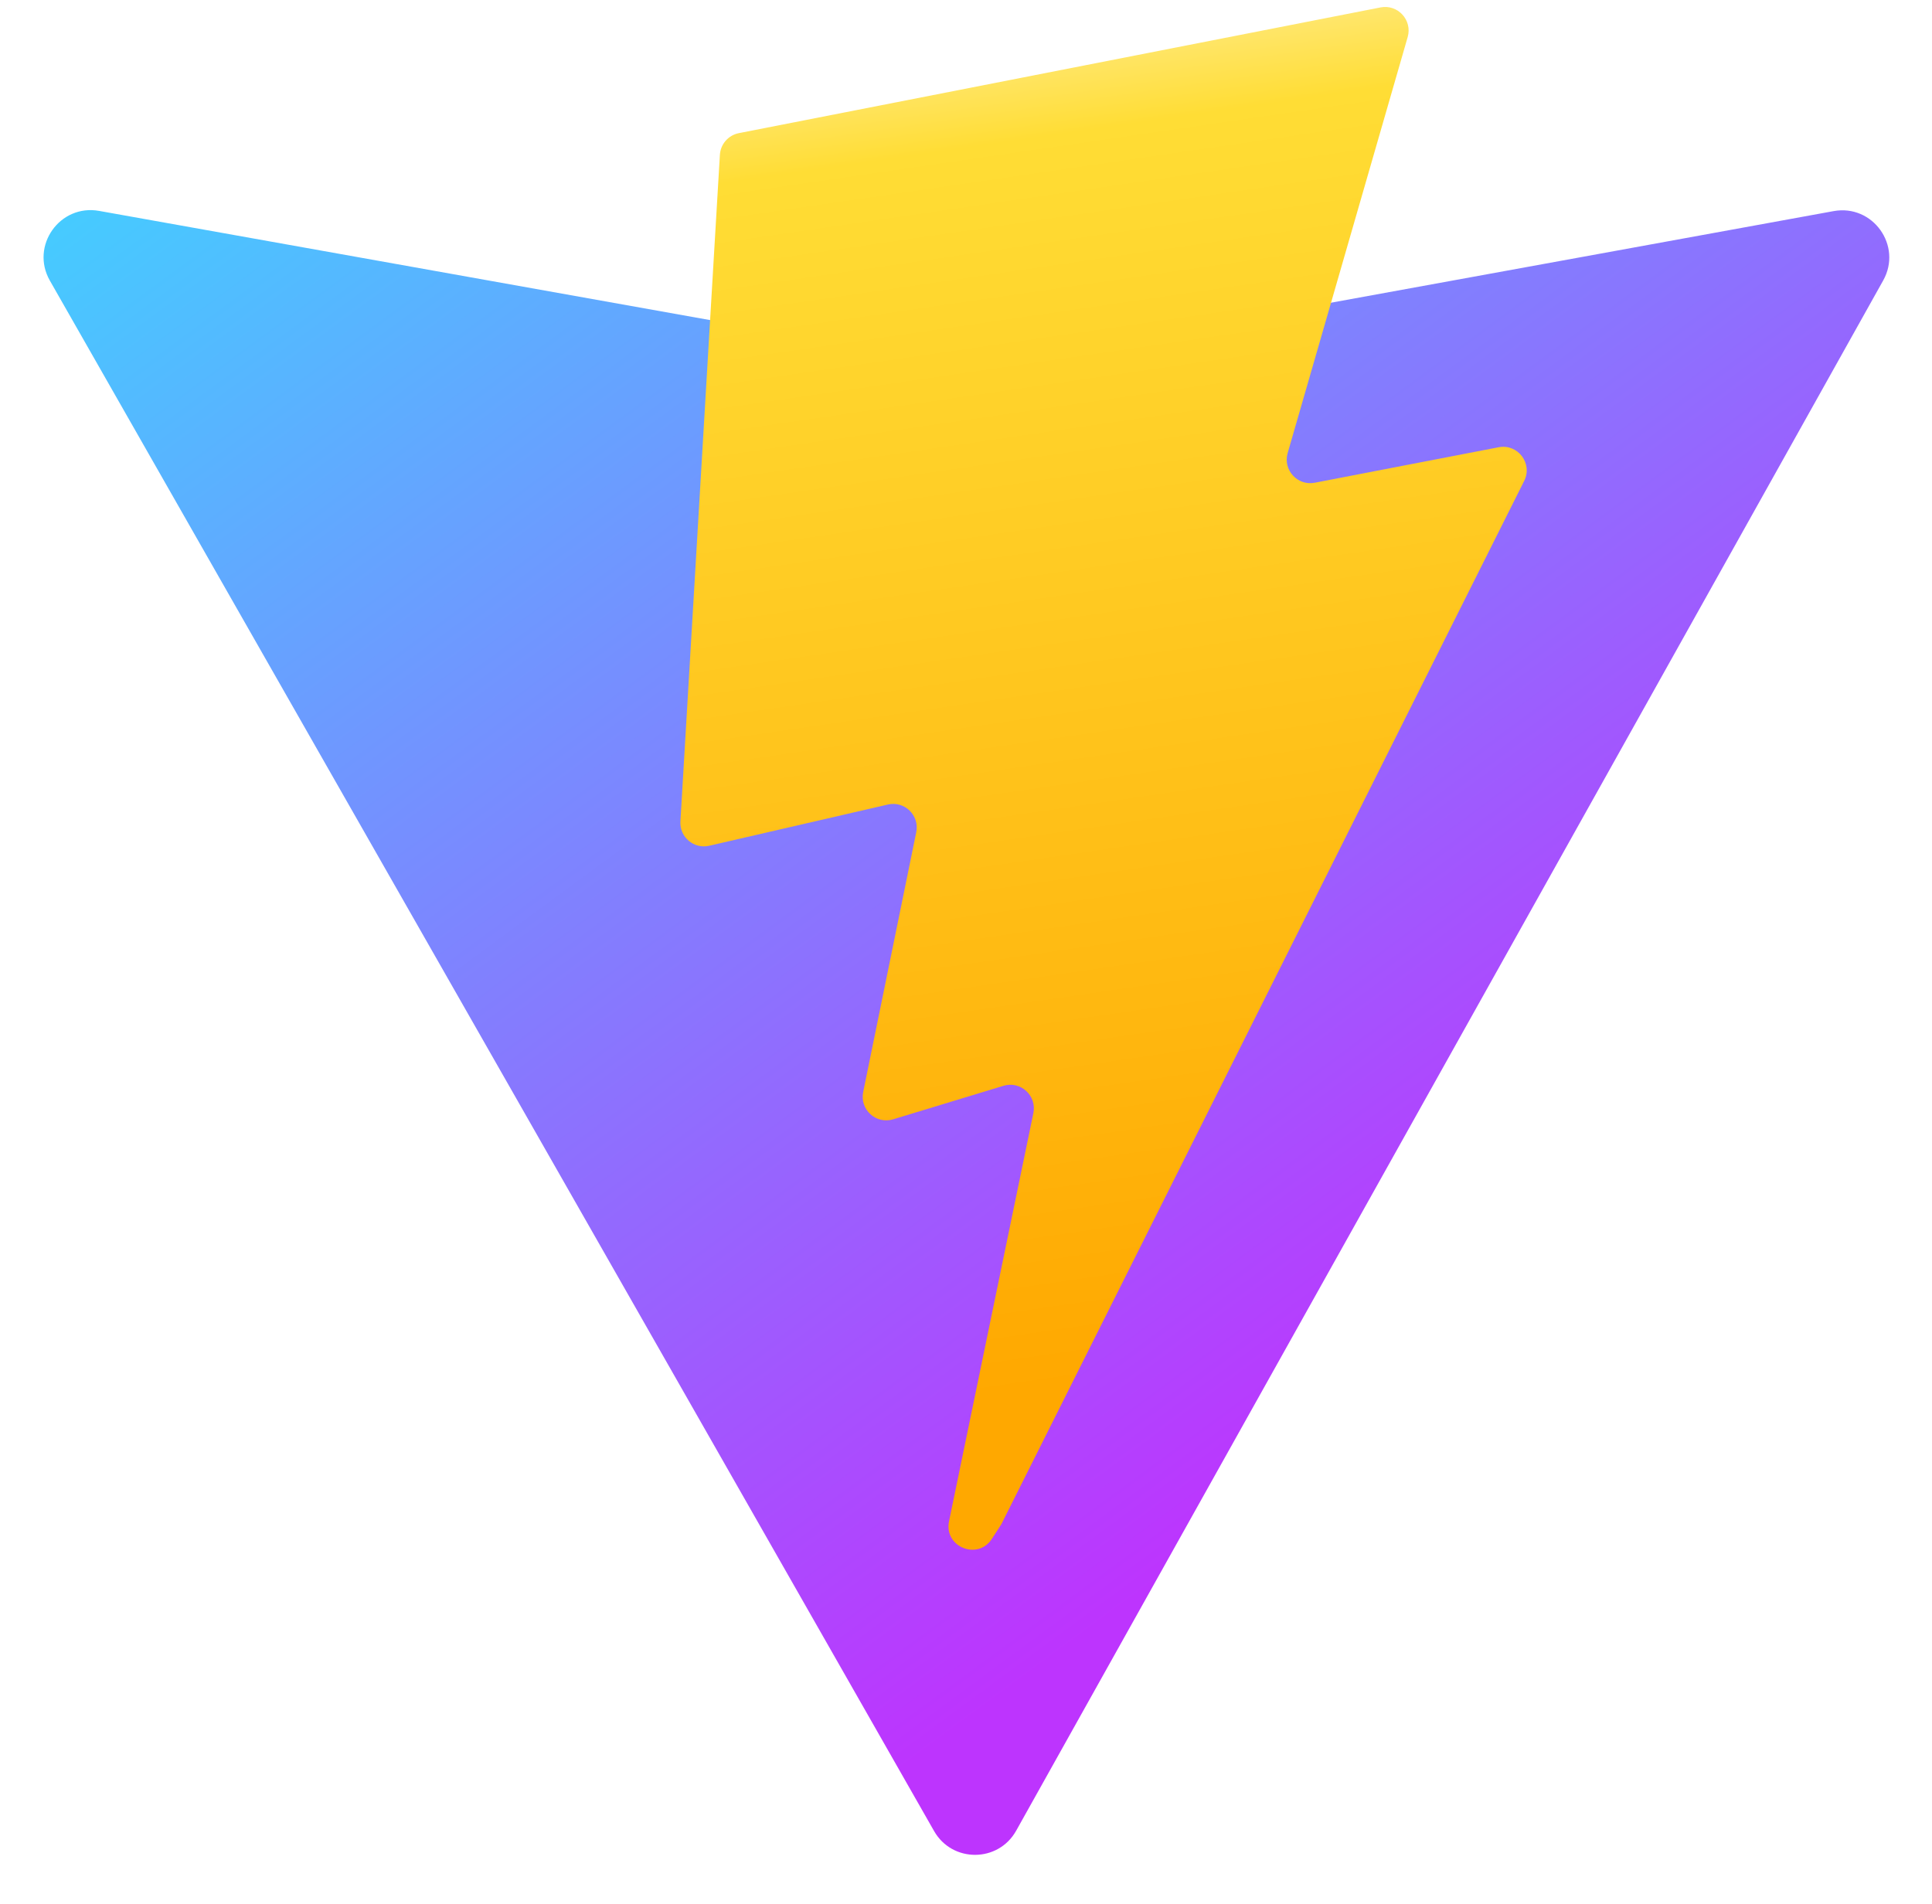
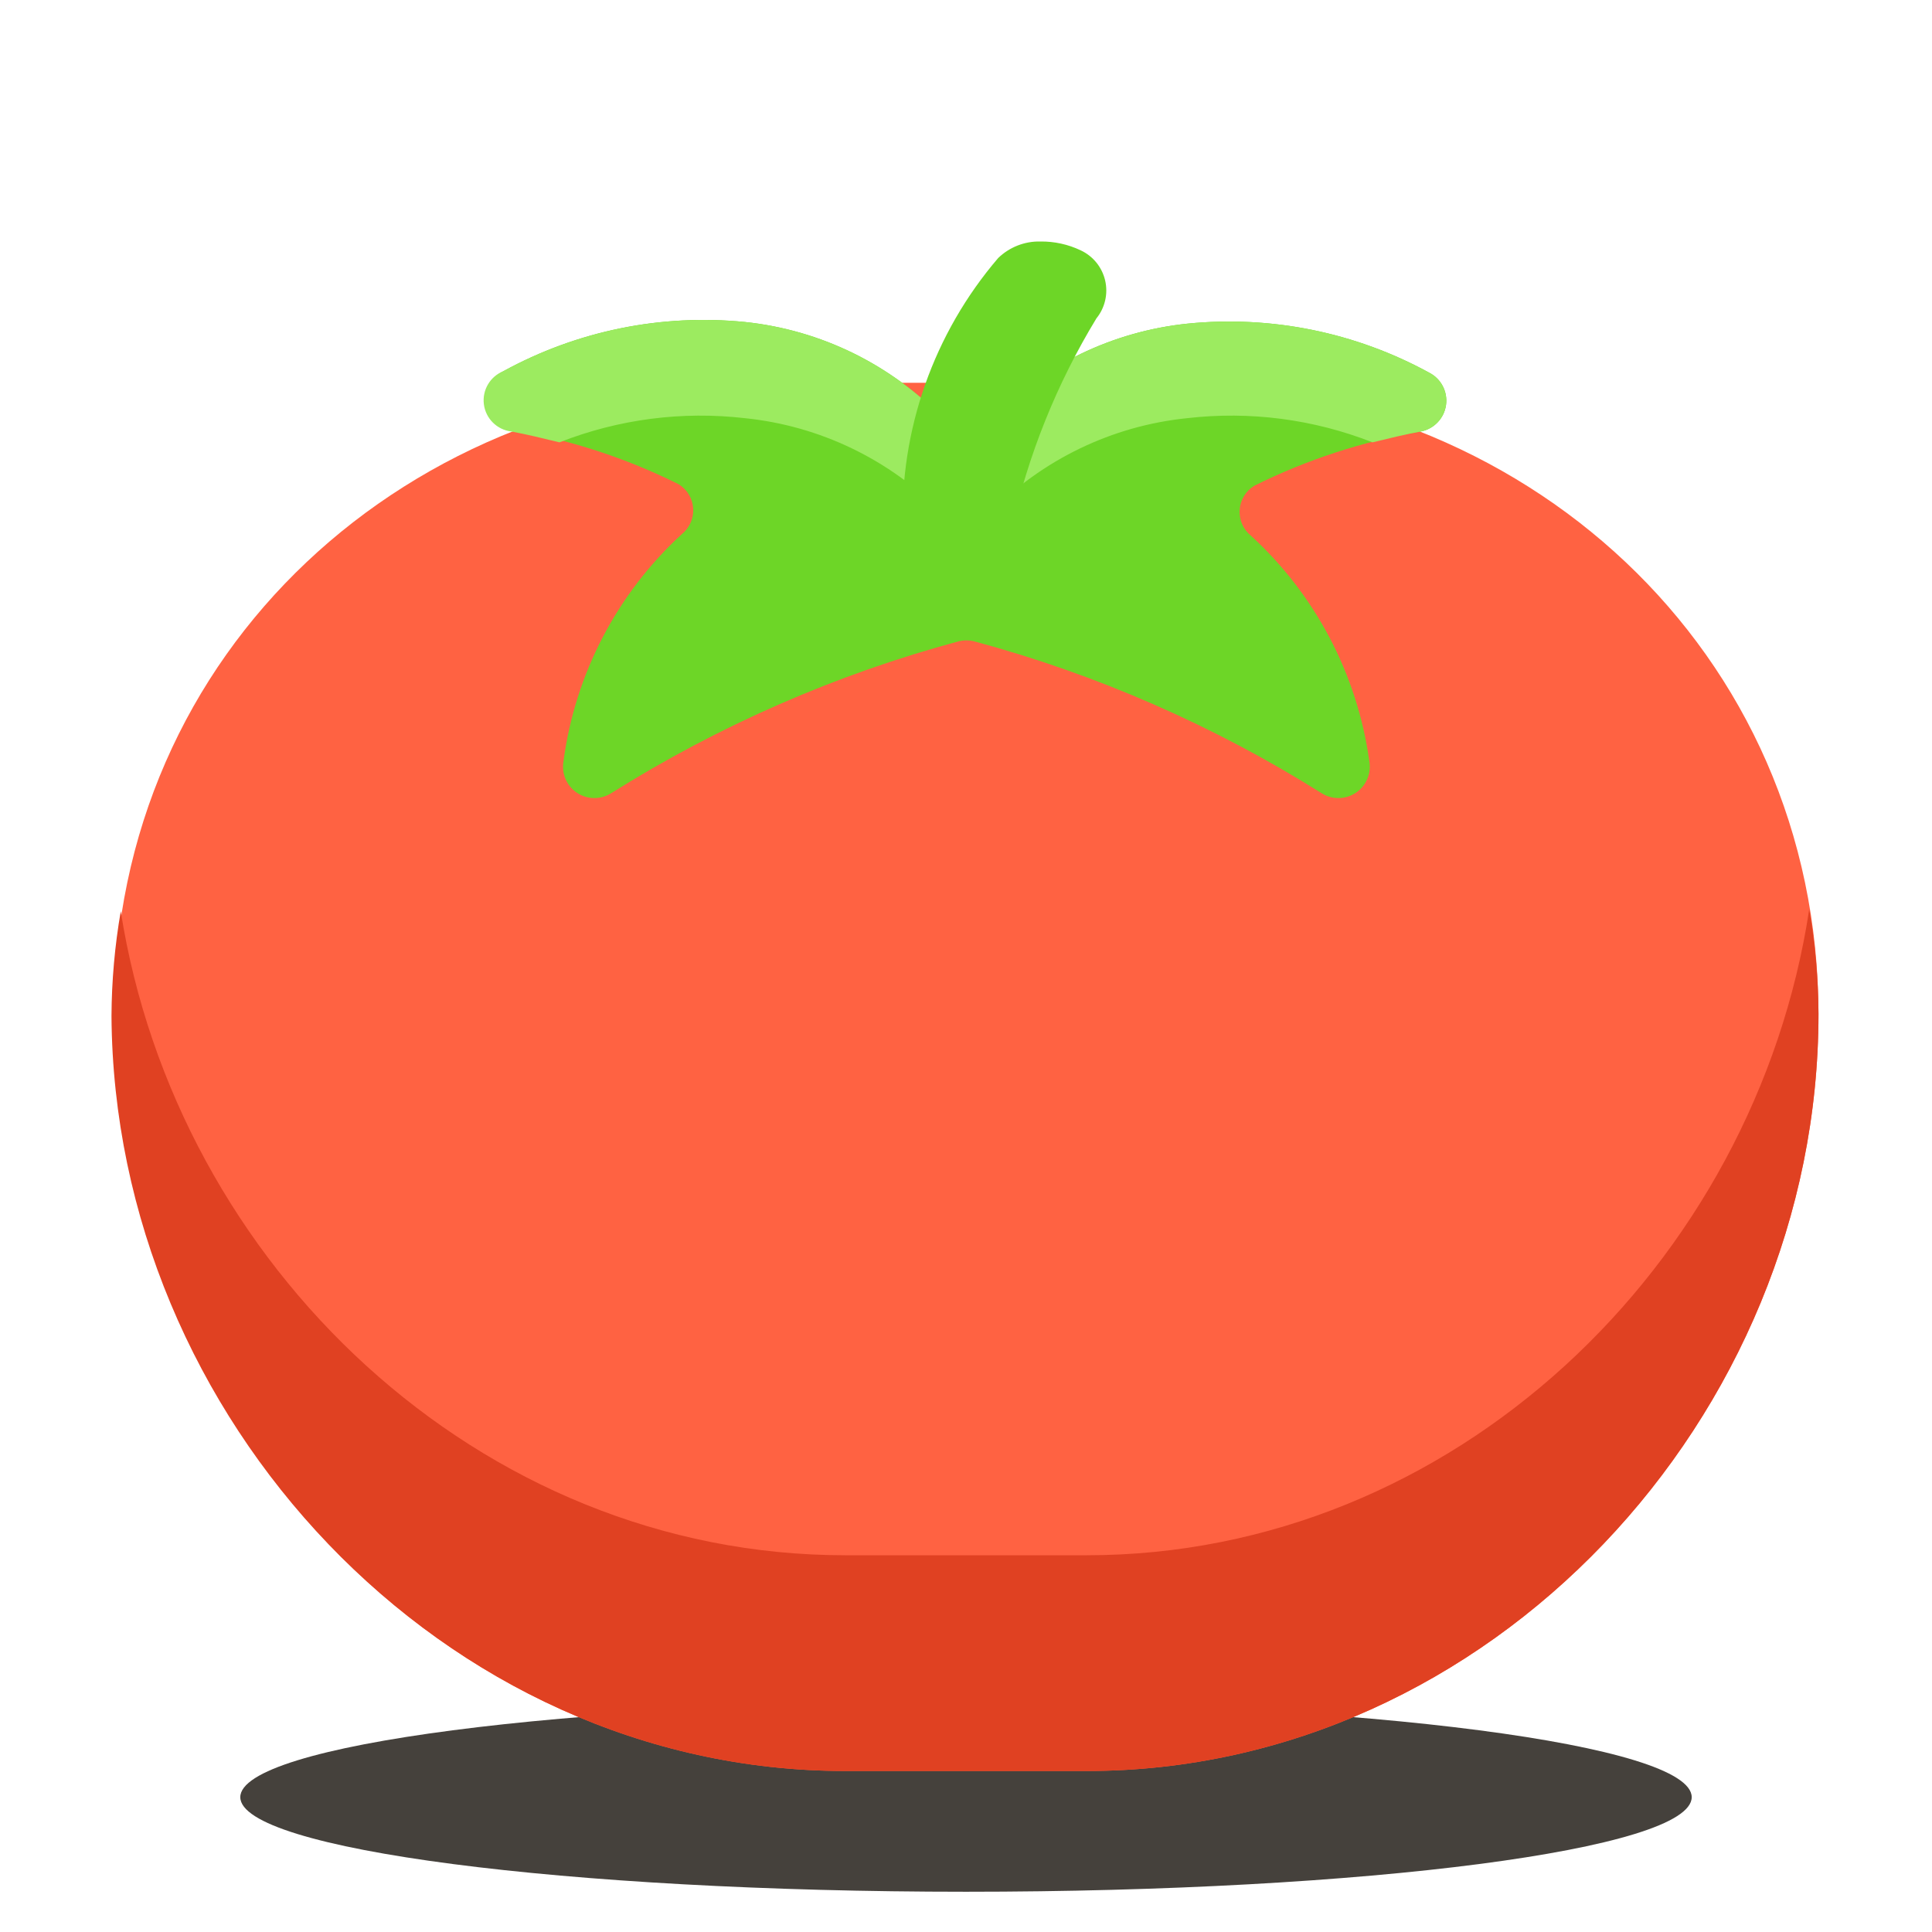
- <svg xmlns="http://www.w3.org/2000/svg" width="410" height="404" viewBox="0 0 410 404" fill="none">
-   <path d="M399.641 59.525L215.643 388.545C211.844 395.338 202.084 395.378 198.228 388.618L10.582 59.556C6.381 52.19 12.68 43.267 21.028 44.759L205.223 77.682C206.398 77.892 207.601 77.89 208.776 77.676L389.119 44.806C397.439 43.289 403.768 52.143 399.641 59.525Z" fill="url(#paint0_linear)" />
-   <path d="M292.965 1.574L156.801 28.255C154.563 28.694 152.906 30.59 152.771 32.866L144.395 174.33C144.198 177.662 147.258 180.248 150.51 179.498L188.42 170.749C191.967 169.931 195.172 173.055 194.443 176.622L183.18 231.775C182.422 235.487 185.907 238.661 189.532 237.56L212.947 230.446C216.577 229.344 220.065 232.527 219.297 236.242L201.398 322.875C200.278 328.294 207.486 331.249 210.492 326.603L212.5 323.5L323.454 102.072C325.312 98.365 322.108 94.137 318.036 94.923L279.014 102.454C275.347 103.161 272.227 99.746 273.262 96.158L298.731 7.867C299.767 4.273 296.636 0.855 292.965 1.574Z" fill="url(#paint1_linear)" />
+ <svg xmlns="http://www.w3.org/2000/svg" t="1628087228131" class="icon" viewBox="0 0 1024 1024" version="1.1" p-id="1372" width="200" height="200">
  <defs>
-     <linearGradient id="paint0_linear" x1="6" y1="33" x2="235" y2="344" gradientUnits="userSpaceOnUse">
-       <stop stop-color="#41D1FF" />
-       <stop offset="1" stop-color="#BD34FE" />
-     </linearGradient>
-     <linearGradient id="paint1_linear" x1="194.651" y1="8.818" x2="236.076" y2="292.989" gradientUnits="userSpaceOnUse">
-       <stop stop-color="#FFEA83" />
-       <stop offset="0.083" stop-color="#FFDD35" />
-       <stop offset="1" stop-color="#FFA800" />
-     </linearGradient>
+     <style type="text/css">@font-face { font-family: "Leelawadee UI Web"; src: url("https://static2.sharepointonline.com/files/fabric/assets/fonts/leelawadeeui-thai/leelawadeeui-light.woff2") format("woff2"), url("https://static2.sharepointonline.com/files/fabric/assets/fonts/leelawadeeui-thai/leelawadeeui-light.woff") format("woff"); font-weight: 100; font-style: normal; font-display: swap; }
+ @font-face { font-family: "Leelawadee UI Web"; src: url("https://static2.sharepointonline.com/files/fabric/assets/fonts/leelawadeeui-thai/leelawadeeui-semilight.woff2") format("woff2"), url("https://static2.sharepointonline.com/files/fabric/assets/fonts/leelawadeeui-thai/leelawadeeui-semilight.woff") format("woff"); font-weight: 300; font-style: normal; font-display: swap; }
+ @font-face { font-family: "Leelawadee UI Web"; src: url("https://static2.sharepointonline.com/files/fabric/assets/fonts/leelawadeeui-thai/leelawadeeui-regular.woff2") format("woff2"), url("https://static2.sharepointonline.com/files/fabric/assets/fonts/leelawadeeui-thai/leelawadeeui-regular.woff") format("woff"); font-weight: 400; font-style: normal; font-display: swap; }
+ @font-face { font-family: "Leelawadee UI Web"; src: url("https://static2.sharepointonline.com/files/fabric/assets/fonts/leelawadeeui-thai/leelawadeeui-semibold.woff2") format("woff2"), url("https://static2.sharepointonline.com/files/fabric/assets/fonts/leelawadeeui-thai/leelawadeeui-semibold.woff") format("woff"); font-weight: 600; font-style: normal; font-display: swap; }
+ @font-face { font-family: "Leelawadee UI Web"; src: url("https://static2.sharepointonline.com/files/fabric/assets/fonts/leelawadeeui-thai/leelawadeeui-bold.woff2") format("woff2"), url("https://static2.sharepointonline.com/files/fabric/assets/fonts/leelawadeeui-thai/leelawadeeui-bold.woff") format("woff"); font-weight: 700; font-style: normal; font-display: swap; }
+ @font-face { font-family: "Segoe UI Web (Arabic)"; src: url("https://static2.sharepointonline.com/files/fabric/assets/fonts/segoeui-arabic/segoeui-light.woff2") format("woff2"), url("https://static2.sharepointonline.com/files/fabric/assets/fonts/segoeui-arabic/segoeui-light.woff") format("woff"); font-weight: 100; font-style: normal; font-display: swap; }
+ @font-face { font-family: "Segoe UI Web (Arabic)"; src: url("https://static2.sharepointonline.com/files/fabric/assets/fonts/segoeui-arabic/segoeui-semilight.woff2") format("woff2"), url("https://static2.sharepointonline.com/files/fabric/assets/fonts/segoeui-arabic/segoeui-semilight.woff") format("woff"); font-weight: 300; font-style: normal; font-display: swap; }
+ @font-face { font-family: "Segoe UI Web (Arabic)"; src: url("https://static2.sharepointonline.com/files/fabric/assets/fonts/segoeui-arabic/segoeui-regular.woff2") format("woff2"), url("https://static2.sharepointonline.com/files/fabric/assets/fonts/segoeui-arabic/segoeui-regular.woff") format("woff"); font-weight: 400; font-style: normal; font-display: swap; }
+ @font-face { font-family: "Segoe UI Web (Arabic)"; src: url("https://static2.sharepointonline.com/files/fabric/assets/fonts/segoeui-arabic/segoeui-semibold.woff2") format("woff2"), url("https://static2.sharepointonline.com/files/fabric/assets/fonts/segoeui-arabic/segoeui-semibold.woff") format("woff"); font-weight: 600; font-style: normal; font-display: swap; }
+ @font-face { font-family: "Segoe UI Web (Arabic)"; src: url("https://static2.sharepointonline.com/files/fabric/assets/fonts/segoeui-arabic/segoeui-bold.woff2") format("woff2"), url("https://static2.sharepointonline.com/files/fabric/assets/fonts/segoeui-arabic/segoeui-bold.woff") format("woff"); font-weight: 700; font-style: normal; font-display: swap; }
+ @font-face { font-family: "Segoe UI Web (Cyrillic)"; src: url("https://static2.sharepointonline.com/files/fabric/assets/fonts/segoeui-cyrillic/segoeui-light.woff2") format("woff2"), url("https://static2.sharepointonline.com/files/fabric/assets/fonts/segoeui-cyrillic/segoeui-light.woff") format("woff"); font-weight: 100; font-style: normal; font-display: swap; }
+ @font-face { font-family: "Segoe UI Web (Cyrillic)"; src: url("https://static2.sharepointonline.com/files/fabric/assets/fonts/segoeui-cyrillic/segoeui-semilight.woff2") format("woff2"), url("https://static2.sharepointonline.com/files/fabric/assets/fonts/segoeui-cyrillic/segoeui-semilight.woff") format("woff"); font-weight: 300; font-style: normal; font-display: swap; }
+ @font-face { font-family: "Segoe UI Web (Cyrillic)"; src: url("https://static2.sharepointonline.com/files/fabric/assets/fonts/segoeui-cyrillic/segoeui-regular.woff2") format("woff2"), url("https://static2.sharepointonline.com/files/fabric/assets/fonts/segoeui-cyrillic/segoeui-regular.woff") format("woff"); font-weight: 400; font-style: normal; font-display: swap; }
+ @font-face { font-family: "Segoe UI Web (Cyrillic)"; src: url("https://static2.sharepointonline.com/files/fabric/assets/fonts/segoeui-cyrillic/segoeui-semibold.woff2") format("woff2"), url("https://static2.sharepointonline.com/files/fabric/assets/fonts/segoeui-cyrillic/segoeui-semibold.woff") format("woff"); font-weight: 600; font-style: normal; font-display: swap; }
+ @font-face { font-family: "Segoe UI Web (Cyrillic)"; src: url("https://static2.sharepointonline.com/files/fabric/assets/fonts/segoeui-cyrillic/segoeui-bold.woff2") format("woff2"), url("https://static2.sharepointonline.com/files/fabric/assets/fonts/segoeui-cyrillic/segoeui-bold.woff") format("woff"); font-weight: 700; font-style: normal; font-display: swap; }
+ @font-face { font-family: "Segoe UI Web (East European)"; src: url("https://static2.sharepointonline.com/files/fabric/assets/fonts/segoeui-easteuropean/segoeui-light.woff2") format("woff2"), url("https://static2.sharepointonline.com/files/fabric/assets/fonts/segoeui-easteuropean/segoeui-light.woff") format("woff"); font-weight: 100; font-style: normal; font-display: swap; }
+ @font-face { font-family: "Segoe UI Web (East European)"; src: url("https://static2.sharepointonline.com/files/fabric/assets/fonts/segoeui-easteuropean/segoeui-semilight.woff2") format("woff2"), url("https://static2.sharepointonline.com/files/fabric/assets/fonts/segoeui-easteuropean/segoeui-semilight.woff") format("woff"); font-weight: 300; font-style: normal; font-display: swap; }
+ @font-face { font-family: "Segoe UI Web (East European)"; src: url("https://static2.sharepointonline.com/files/fabric/assets/fonts/segoeui-easteuropean/segoeui-regular.woff2") format("woff2"), url("https://static2.sharepointonline.com/files/fabric/assets/fonts/segoeui-easteuropean/segoeui-regular.woff") format("woff"); font-weight: 400; font-style: normal; font-display: swap; }
+ @font-face { font-family: "Segoe UI Web (East European)"; src: url("https://static2.sharepointonline.com/files/fabric/assets/fonts/segoeui-easteuropean/segoeui-semibold.woff2") format("woff2"), url("https://static2.sharepointonline.com/files/fabric/assets/fonts/segoeui-easteuropean/segoeui-semibold.woff") format("woff"); font-weight: 600; font-style: normal; font-display: swap; }
+ @font-face { font-family: "Segoe UI Web (East European)"; src: url("https://static2.sharepointonline.com/files/fabric/assets/fonts/segoeui-easteuropean/segoeui-bold.woff2") format("woff2"), url("https://static2.sharepointonline.com/files/fabric/assets/fonts/segoeui-easteuropean/segoeui-bold.woff") format("woff"); font-weight: 700; font-style: normal; font-display: swap; }
+ @font-face { font-family: "Segoe UI Web (Greek)"; src: url("https://static2.sharepointonline.com/files/fabric/assets/fonts/segoeui-greek/segoeui-light.woff2") format("woff2"), url("https://static2.sharepointonline.com/files/fabric/assets/fonts/segoeui-greek/segoeui-light.woff") format("woff"); font-weight: 100; font-style: normal; font-display: swap; }
+ @font-face { font-family: "Segoe UI Web (Greek)"; src: url("https://static2.sharepointonline.com/files/fabric/assets/fonts/segoeui-greek/segoeui-semilight.woff2") format("woff2"), url("https://static2.sharepointonline.com/files/fabric/assets/fonts/segoeui-greek/segoeui-semilight.woff") format("woff"); font-weight: 300; font-style: normal; font-display: swap; }
+ @font-face { font-family: "Segoe UI Web (Greek)"; src: url("https://static2.sharepointonline.com/files/fabric/assets/fonts/segoeui-greek/segoeui-regular.woff2") format("woff2"), url("https://static2.sharepointonline.com/files/fabric/assets/fonts/segoeui-greek/segoeui-regular.woff") format("woff"); font-weight: 400; font-style: normal; font-display: swap; }
+ @font-face { font-family: "Segoe UI Web (Greek)"; src: url("https://static2.sharepointonline.com/files/fabric/assets/fonts/segoeui-greek/segoeui-semibold.woff2") format("woff2"), url("https://static2.sharepointonline.com/files/fabric/assets/fonts/segoeui-greek/segoeui-semibold.woff") format("woff"); font-weight: 600; font-style: normal; font-display: swap; }
+ @font-face { font-family: "Segoe UI Web (Greek)"; src: url("https://static2.sharepointonline.com/files/fabric/assets/fonts/segoeui-greek/segoeui-bold.woff2") format("woff2"), url("https://static2.sharepointonline.com/files/fabric/assets/fonts/segoeui-greek/segoeui-bold.woff") format("woff"); font-weight: 700; font-style: normal; font-display: swap; }
+ @font-face { font-family: "Segoe UI Web (Hebrew)"; src: url("https://static2.sharepointonline.com/files/fabric/assets/fonts/segoeui-hebrew/segoeui-light.woff2") format("woff2"), url("https://static2.sharepointonline.com/files/fabric/assets/fonts/segoeui-hebrew/segoeui-light.woff") format("woff"); font-weight: 100; font-style: normal; font-display: swap; }
+ @font-face { font-family: "Segoe UI Web (Hebrew)"; src: url("https://static2.sharepointonline.com/files/fabric/assets/fonts/segoeui-hebrew/segoeui-semilight.woff2") format("woff2"), url("https://static2.sharepointonline.com/files/fabric/assets/fonts/segoeui-hebrew/segoeui-semilight.woff") format("woff"); font-weight: 300; font-style: normal; font-display: swap; }
+ @font-face { font-family: "Segoe UI Web (Hebrew)"; src: url("https://static2.sharepointonline.com/files/fabric/assets/fonts/segoeui-hebrew/segoeui-regular.woff2") format("woff2"), url("https://static2.sharepointonline.com/files/fabric/assets/fonts/segoeui-hebrew/segoeui-regular.woff") format("woff"); font-weight: 400; font-style: normal; font-display: swap; }
+ @font-face { font-family: "Segoe UI Web (Hebrew)"; src: url("https://static2.sharepointonline.com/files/fabric/assets/fonts/segoeui-hebrew/segoeui-semibold.woff2") format("woff2"), url("https://static2.sharepointonline.com/files/fabric/assets/fonts/segoeui-hebrew/segoeui-semibold.woff") format("woff"); font-weight: 600; font-style: normal; font-display: swap; }
+ @font-face { font-family: "Segoe UI Web (Hebrew)"; src: url("https://static2.sharepointonline.com/files/fabric/assets/fonts/segoeui-hebrew/segoeui-bold.woff2") format("woff2"), url("https://static2.sharepointonline.com/files/fabric/assets/fonts/segoeui-hebrew/segoeui-bold.woff") format("woff"); font-weight: 700; font-style: normal; font-display: swap; }
+ @font-face { font-family: "Segoe UI Web (Vietnamese)"; src: url("https://static2.sharepointonline.com/files/fabric/assets/fonts/segoeui-vietnamese/segoeui-light.woff2") format("woff2"), url("https://static2.sharepointonline.com/files/fabric/assets/fonts/segoeui-vietnamese/segoeui-light.woff") format("woff"); font-weight: 100; font-style: normal; font-display: swap; }
+ @font-face { font-family: "Segoe UI Web (Vietnamese)"; src: url("https://static2.sharepointonline.com/files/fabric/assets/fonts/segoeui-vietnamese/segoeui-semilight.woff2") format("woff2"), url("https://static2.sharepointonline.com/files/fabric/assets/fonts/segoeui-vietnamese/segoeui-semilight.woff") format("woff"); font-weight: 300; font-style: normal; font-display: swap; }
+ @font-face { font-family: "Segoe UI Web (Vietnamese)"; src: url("https://static2.sharepointonline.com/files/fabric/assets/fonts/segoeui-vietnamese/segoeui-regular.woff2") format("woff2"), url("https://static2.sharepointonline.com/files/fabric/assets/fonts/segoeui-vietnamese/segoeui-regular.woff") format("woff"); font-weight: 400; font-style: normal; font-display: swap; }
+ @font-face { font-family: "Segoe UI Web (Vietnamese)"; src: url("https://static2.sharepointonline.com/files/fabric/assets/fonts/segoeui-vietnamese/segoeui-semibold.woff2") format("woff2"), url("https://static2.sharepointonline.com/files/fabric/assets/fonts/segoeui-vietnamese/segoeui-semibold.woff") format("woff"); font-weight: 600; font-style: normal; font-display: swap; }
+ @font-face { font-family: "Segoe UI Web (Vietnamese)"; src: url("https://static2.sharepointonline.com/files/fabric/assets/fonts/segoeui-vietnamese/segoeui-bold.woff2") format("woff2"), url("https://static2.sharepointonline.com/files/fabric/assets/fonts/segoeui-vietnamese/segoeui-bold.woff") format("woff"); font-weight: 700; font-style: normal; font-display: swap; }
+ @font-face { font-family: "Segoe UI Web (West European)"; src: local("Segoe UI Light"), url("https://static2.sharepointonline.com/files/fabric/assets/fonts/segoeui-westeuropean/segoeui-light.woff2") format("woff2"), url("https://static2.sharepointonline.com/files/fabric/assets/fonts/segoeui-westeuropean/segoeui-light.woff") format("woff"); font-weight: 100; font-style: normal; font-display: swap; }
+ @font-face { font-family: "Segoe UI Web (West European)"; src: local("Segoe UI SemiLight"), url("https://static2.sharepointonline.com/files/fabric/assets/fonts/segoeui-westeuropean/segoeui-semilight.woff2") format("woff2"), url("https://static2.sharepointonline.com/files/fabric/assets/fonts/segoeui-westeuropean/segoeui-semilight.woff") format("woff"); font-weight: 300; font-style: normal; font-display: swap; }
+ @font-face { font-family: "Segoe UI Web (West European)"; src: local("Segoe UI"), url("https://static2.sharepointonline.com/files/fabric/assets/fonts/segoeui-westeuropean/segoeui-regular.woff2") format("woff2"), url("https://static2.sharepointonline.com/files/fabric/assets/fonts/segoeui-westeuropean/segoeui-regular.woff") format("woff"); font-weight: 400; font-style: normal; font-display: swap; }
+ @font-face { font-family: "Segoe UI Web (West European)"; src: local("Segoe UI SemiBold"), url("https://static2.sharepointonline.com/files/fabric/assets/fonts/segoeui-westeuropean/segoeui-semibold.woff2") format("woff2"), url("https://static2.sharepointonline.com/files/fabric/assets/fonts/segoeui-westeuropean/segoeui-semibold.woff") format("woff"); font-weight: 600; font-style: normal; font-display: swap; }
+ @font-face { font-family: "Segoe UI Web (West European)"; src: local("Segoe UI Bold"), url("https://static2.sharepointonline.com/files/fabric/assets/fonts/segoeui-westeuropean/segoeui-bold.woff2") format("woff2"), url("https://static2.sharepointonline.com/files/fabric/assets/fonts/segoeui-westeuropean/segoeui-bold.woff") format("woff"); font-weight: 700; font-style: normal; font-display: swap; }
+ @font-face { src: url("https://static2.sharepointonline.com/files/fabric/assets/fonts/selawik/selawik-light.woff2") format("woff2"), url("https://static2.sharepointonline.com/files/fabric/assets/fonts/selawik/selawik-light.woff") format("woff"); font-weight: 100; font-style: normal; font-display: swap; }
+ @font-face { src: url("https://static2.sharepointonline.com/files/fabric/assets/fonts/selawik/selawik-semilight.woff2") format("woff2"), url("https://static2.sharepointonline.com/files/fabric/assets/fonts/selawik/selawik-semilight.woff") format("woff"); font-weight: 300; font-style: normal; font-display: swap; }
+ @font-face { src: url("https://static2.sharepointonline.com/files/fabric/assets/fonts/selawik/selawik-regular.woff2") format("woff2"), url("https://static2.sharepointonline.com/files/fabric/assets/fonts/selawik/selawik-regular.woff") format("woff"); font-weight: 400; font-style: normal; font-display: swap; }
+ @font-face { src: url("https://static2.sharepointonline.com/files/fabric/assets/fonts/selawik/selawik-semibold.woff2") format("woff2"), url("https://static2.sharepointonline.com/files/fabric/assets/fonts/selawik/selawik-semibold.woff") format("woff"); font-weight: 600; font-style: normal; font-display: swap; }
+ @font-face { src: url("https://static2.sharepointonline.com/files/fabric/assets/fonts/selawik/selawik-bold.woff2") format("woff2"), url("https://static2.sharepointonline.com/files/fabric/assets/fonts/selawik/selawik-bold.woff") format("woff"); font-weight: 700; font-style: normal; font-display: swap; }
+ @font-face { font-family: "Segoe UI Web (Armenian)"; src: url("https://static2.sharepointonline.com/files/fabric/assets/fonts/segoeui-armenian/segoeui-light.woff2") format("woff2"), url("https://static2.sharepointonline.com/files/fabric/assets/fonts/segoeui-armenian/segoeui-light.woff") format("woff"); font-weight: 100; font-style: normal; font-display: swap; }
+ @font-face { font-family: "Segoe UI Web (Armenian)"; src: url("https://static2.sharepointonline.com/files/fabric/assets/fonts/segoeui-armenian/segoeui-semilight.woff2") format("woff2"), url("https://static2.sharepointonline.com/files/fabric/assets/fonts/segoeui-armenian/segoeui-semilight.woff") format("woff"); font-weight: 300; font-style: normal; font-display: swap; }
+ @font-face { font-family: "Segoe UI Web (Armenian)"; src: url("https://static2.sharepointonline.com/files/fabric/assets/fonts/segoeui-armenian/segoeui-regular.woff2") format("woff2"), url("https://static2.sharepointonline.com/files/fabric/assets/fonts/segoeui-armenian/segoeui-regular.woff") format("woff"); font-weight: 400; font-style: normal; font-display: swap; }
+ @font-face { font-family: "Segoe UI Web (Armenian)"; src: url("https://static2.sharepointonline.com/files/fabric/assets/fonts/segoeui-armenian/segoeui-semibold.woff2") format("woff2"), url("https://static2.sharepointonline.com/files/fabric/assets/fonts/segoeui-armenian/segoeui-semibold.woff") format("woff"); font-weight: 600; font-style: normal; font-display: swap; }
+ @font-face { font-family: "Segoe UI Web (Armenian)"; src: url("https://static2.sharepointonline.com/files/fabric/assets/fonts/segoeui-armenian/segoeui-bold.woff2") format("woff2"), url("https://static2.sharepointonline.com/files/fabric/assets/fonts/segoeui-armenian/segoeui-bold.woff") format("woff"); font-weight: 700; font-style: normal; font-display: swap; }
+ @font-face { font-family: "Segoe UI Web (Georgian)"; src: url("https://static2.sharepointonline.com/files/fabric/assets/fonts/segoeui-georgian/segoeui-light.woff2") format("woff2"), url("https://static2.sharepointonline.com/files/fabric/assets/fonts/segoeui-georgian/segoeui-light.woff") format("woff"); font-weight: 100; font-style: normal; font-display: swap; }
+ @font-face { font-family: "Segoe UI Web (Georgian)"; src: url("https://static2.sharepointonline.com/files/fabric/assets/fonts/segoeui-georgian/segoeui-semilight.woff2") format("woff2"), url("https://static2.sharepointonline.com/files/fabric/assets/fonts/segoeui-georgian/segoeui-semilight.woff") format("woff"); font-weight: 300; font-style: normal; font-display: swap; }
+ @font-face { font-family: "Segoe UI Web (Georgian)"; src: url("https://static2.sharepointonline.com/files/fabric/assets/fonts/segoeui-georgian/segoeui-regular.woff2") format("woff2"), url("https://static2.sharepointonline.com/files/fabric/assets/fonts/segoeui-georgian/segoeui-regular.woff") format("woff"); font-weight: 400; font-style: normal; font-display: swap; }
+ @font-face { font-family: "Segoe UI Web (Georgian)"; src: url("https://static2.sharepointonline.com/files/fabric/assets/fonts/segoeui-georgian/segoeui-semibold.woff2") format("woff2"), url("https://static2.sharepointonline.com/files/fabric/assets/fonts/segoeui-georgian/segoeui-semibold.woff") format("woff"); font-weight: 600; font-style: normal; font-display: swap; }
+ @font-face { font-family: "Segoe UI Web (Georgian)"; src: url("https://static2.sharepointonline.com/files/fabric/assets/fonts/segoeui-georgian/segoeui-bold.woff2") format("woff2"), url("https://static2.sharepointonline.com/files/fabric/assets/fonts/segoeui-georgian/segoeui-bold.woff") format("woff"); font-weight: 700; font-style: normal; font-display: swap; }
+ @font-face { font-family: "Leelawadee UI Web"; src: url("https://static2.sharepointonline.com/files/fabric/assets/fonts/leelawadeeui-thai/leelawadeeui-semilight.woff2") format("woff2"), url("https://static2.sharepointonline.com/files/fabric/assets/fonts/leelawadeeui-thai/leelawadeeui-semilight.woff") format("woff"); font-weight: 100; font-style: normal; font-display: swap; }
+ @font-face { font-family: "Leelawadee UI Web"; src: url("https://static2.sharepointonline.com/files/fabric/assets/fonts/leelawadeeui-thai/leelawadeeui-bold.woff2") format("woff2"), url("https://static2.sharepointonline.com/files/fabric/assets/fonts/leelawadeeui-thai/leelawadeeui-bold.woff") format("woff"); font-weight: 600; font-style: normal; font-display: swap; }
+ @font-face { font-family: FabricMDL2Icons; src: url("fabric-icons.woff") format("woff"); }
+ </style>
  </defs>
+   <path d="M127.36 952.533a384.64 50.133 0 1 0 769.28 0 384.64 50.133 0 1 0-769.28 0Z" fill="#45413C" p-id="1373" />
+   <path d="M615.467 202.88h-206.933c-192 0-348.16 142.08-348.16 334.507C60.373 751.36 234.667 938.667 448 938.667h128c213.333 0 387.84-187.307 387.84-401.28-0.213-192.427-156.16-334.507-348.373-334.507z" fill="#FF6242" p-id="1374" />
+   <path d="M576 824.32h-128c-194.347 0-354.56-154.027-384-341.333a335.147 335.147 0 0 0-4.907 55.467C60.373 751.36 234.667 938.667 448 938.667h128c213.333 0 387.84-187.307 387.84-401.28a335.147 335.147 0 0 0-4.907-55.467C930.347 670.293 770.133 824.32 576 824.32z" fill="#E04122" p-id="1375" />
+   <path d="M516.053 339.84a678.187 678.187 0 0 1 184.533 80.64 16.64 16.64 0 0 0 25.173-17.067 199.04 199.04 0 0 0-62.72-119.467 16.213 16.213 0 0 1 1.707-26.453 317.653 317.653 0 0 1 88.32-28.8 16.64 16.64 0 0 0 4.48-31.147 220.8 220.8 0 0 0-128-26.027 170.667 170.667 0 0 0-104.747 50.56 17.067 17.067 0 0 1-24.747 0A170.667 170.667 0 0 0 394.88 170.667a220.8 220.8 0 0 0-128 26.027 16.64 16.64 0 0 0 4.48 31.147 317.653 317.653 0 0 1 88.32 28.8 16.213 16.213 0 0 1 1.707 26.453A199.04 199.04 0 0 0 298.667 403.413a16.64 16.64 0 0 0 25.173 17.067 678.187 678.187 0 0 1 184.533-80.64 17.28 17.28 0 0 1 7.68 0z" fill="#6DD627" p-id="1376" />
+   <path d="M270.933 228.693c8.107 1.493 16.853 3.627 25.6 5.76a204.373 204.373 0 0 1 98.347-12.8 170.667 170.667 0 0 1 104.747 50.56 17.067 17.067 0 0 0 24.747 0 170.667 170.667 0 0 1 104.747-50.56 204.373 204.373 0 0 1 98.347 12.8c8.747-2.133 17.493-4.267 25.6-5.76a16.64 16.64 0 0 0 4.48-31.147 220.8 220.8 0 0 0-128-26.027 170.667 170.667 0 0 0-104.747 50.56 17.067 17.067 0 0 1-24.747 0A170.667 170.667 0 0 0 394.88 170.667a220.8 220.8 0 0 0-128 26.027 16.64 16.64 0 0 0 4.053 32z" fill="#9CEB60" p-id="1377" />
+   <path d="M478.507 280.32a210.56 210.56 0 0 1 50.56-143.573A31.147 31.147 0 0 1 551.467 128a48.213 48.213 0 0 1 21.333 4.693 23.467 23.467 0 0 1 8.32 36.053 369.493 369.493 0 0 0-45.013 112" fill="#6DD627" p-id="1378" />
</svg>
